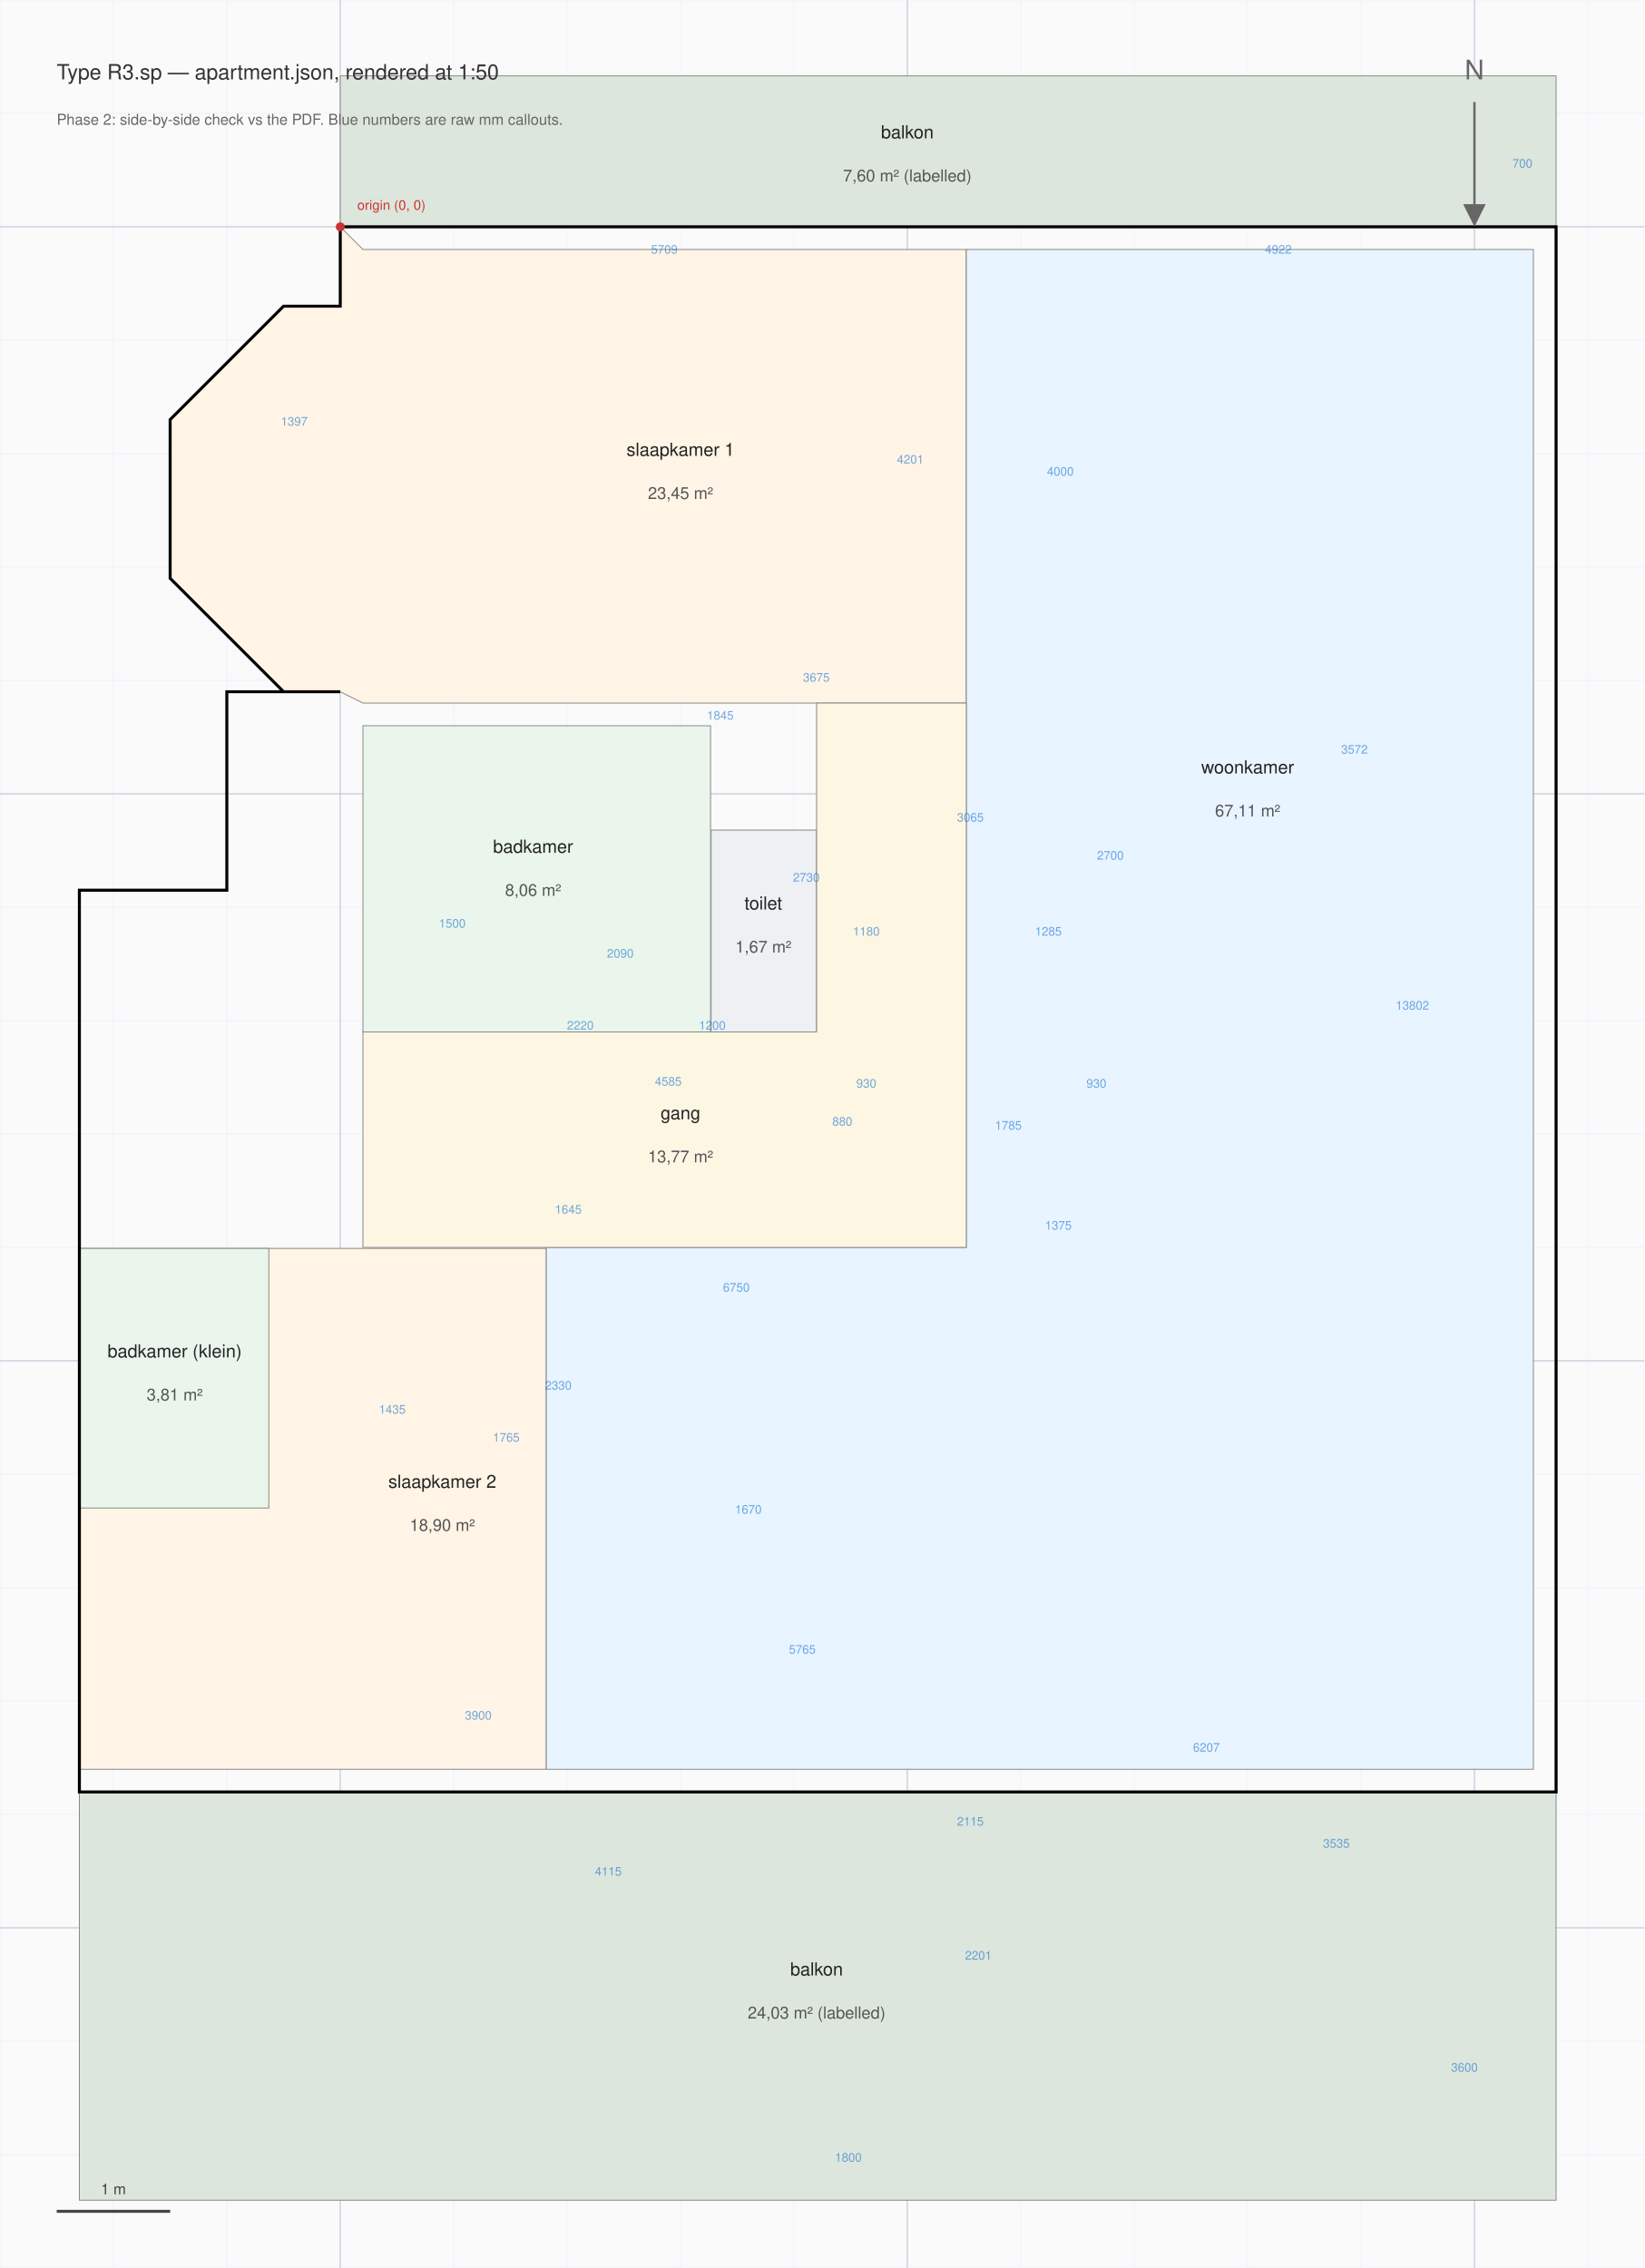
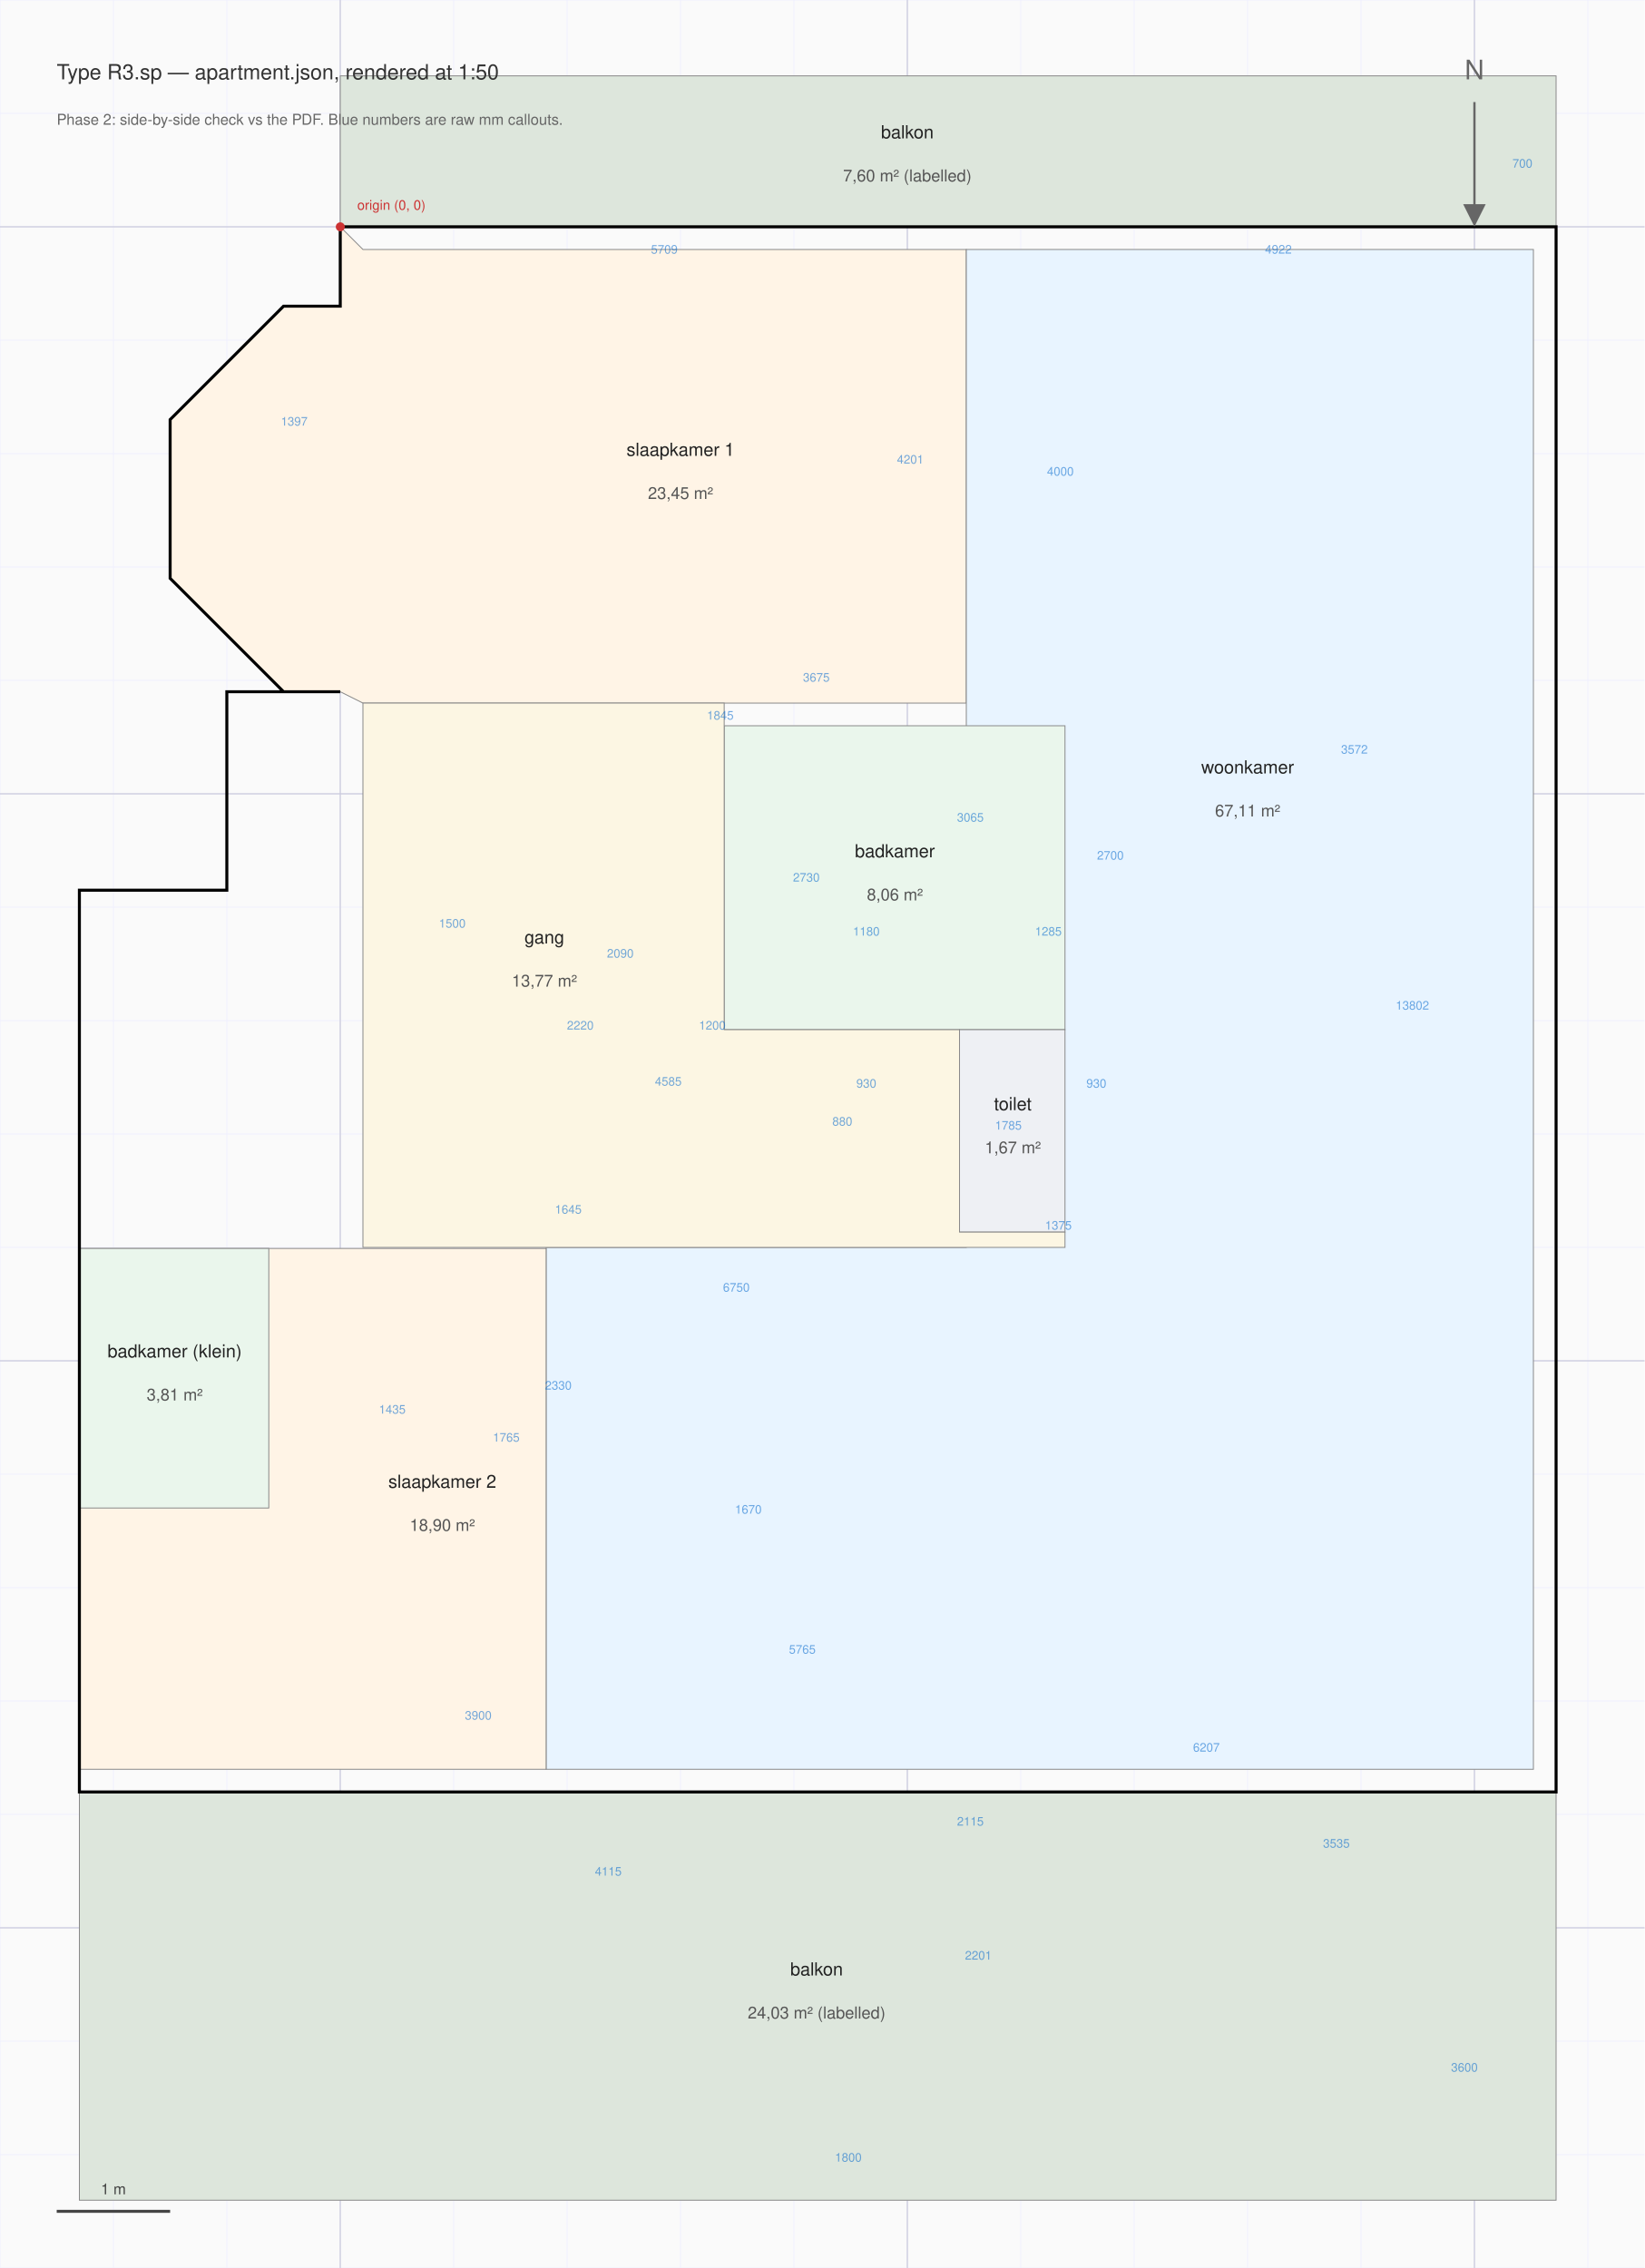
<svg xmlns="http://www.w3.org/2000/svg" viewBox="0 0 1096.1 1511.8" width="1096.1" height="1511.8">
  <rect width="100%" height="100%" fill="#fafafa" />
  <defs>
    <marker id="arrow" markerWidth="10" markerHeight="10" refX="5" refY="5" orient="auto-start-reverse">
      <path d="M0,0 L10,5 L0,10 Z" fill="#666" />
    </marker>
  </defs>
  <line x1="-75.59" y1="0.00" x2="-75.59" y2="1511.81" stroke="#eef" stroke-width="0.5" />
  <line x1="0.00" y1="0.00" x2="0.00" y2="1511.81" stroke="#eef" stroke-width="0.5" />
  <line x1="75.59" y1="0.00" x2="75.59" y2="1511.81" stroke="#eef" stroke-width="0.5" />
  <line x1="151.18" y1="0.00" x2="151.18" y2="1511.81" stroke="#eef" stroke-width="0.5" />
  <line x1="226.77" y1="0.00" x2="226.77" y2="1511.81" stroke="#eef" stroke-width="0.5" />
  <line x1="302.36" y1="0.00" x2="302.36" y2="1511.81" stroke="#eef" stroke-width="0.5" />
  <line x1="377.95" y1="0.00" x2="377.95" y2="1511.81" stroke="#eef" stroke-width="0.5" />
  <line x1="453.54" y1="0.00" x2="453.54" y2="1511.81" stroke="#eef" stroke-width="0.5" />
  <line x1="529.13" y1="0.00" x2="529.13" y2="1511.81" stroke="#eef" stroke-width="0.5" />
  <line x1="604.72" y1="0.00" x2="604.72" y2="1511.81" stroke="#eef" stroke-width="0.5" />
  <line x1="680.31" y1="0.00" x2="680.31" y2="1511.81" stroke="#eef" stroke-width="0.5" />
  <line x1="755.91" y1="0.00" x2="755.91" y2="1511.81" stroke="#eef" stroke-width="0.5" />
  <line x1="831.50" y1="0.00" x2="831.50" y2="1511.81" stroke="#eef" stroke-width="0.5" />
  <line x1="907.09" y1="0.00" x2="907.09" y2="1511.81" stroke="#eef" stroke-width="0.5" />
  <line x1="982.68" y1="0.00" x2="982.68" y2="1511.81" stroke="#eef" stroke-width="0.5" />
  <line x1="1058.27" y1="0.00" x2="1058.27" y2="1511.81" stroke="#eef" stroke-width="0.5" />
  <line x1="1133.86" y1="0.00" x2="1133.86" y2="1511.81" stroke="#eef" stroke-width="0.5" />
  <line x1="0.00" y1="-75.59" x2="1096.06" y2="-75.59" stroke="#eef" stroke-width="0.5" />
  <line x1="0.00" y1="0.00" x2="1096.06" y2="0.00" stroke="#eef" stroke-width="0.5" />
  <line x1="0.00" y1="75.59" x2="1096.06" y2="75.59" stroke="#eef" stroke-width="0.5" />
  <line x1="0.00" y1="151.18" x2="1096.06" y2="151.18" stroke="#eef" stroke-width="0.5" />
  <line x1="0.00" y1="226.77" x2="1096.06" y2="226.77" stroke="#eef" stroke-width="0.5" />
  <line x1="0.00" y1="302.36" x2="1096.06" y2="302.36" stroke="#eef" stroke-width="0.5" />
  <line x1="0.00" y1="377.95" x2="1096.06" y2="377.95" stroke="#eef" stroke-width="0.5" />
  <line x1="0.00" y1="453.54" x2="1096.06" y2="453.54" stroke="#eef" stroke-width="0.5" />
  <line x1="0.00" y1="529.13" x2="1096.06" y2="529.13" stroke="#eef" stroke-width="0.5" />
  <line x1="0.00" y1="604.72" x2="1096.06" y2="604.72" stroke="#eef" stroke-width="0.5" />
  <line x1="0.00" y1="680.31" x2="1096.06" y2="680.31" stroke="#eef" stroke-width="0.5" />
  <line x1="0.00" y1="755.91" x2="1096.06" y2="755.91" stroke="#eef" stroke-width="0.5" />
  <line x1="0.00" y1="831.50" x2="1096.06" y2="831.50" stroke="#eef" stroke-width="0.5" />
  <line x1="0.00" y1="907.09" x2="1096.06" y2="907.09" stroke="#eef" stroke-width="0.5" />
  <line x1="0.00" y1="982.68" x2="1096.06" y2="982.68" stroke="#eef" stroke-width="0.5" />
  <line x1="0.00" y1="1058.27" x2="1096.06" y2="1058.27" stroke="#eef" stroke-width="0.5" />
  <line x1="0.00" y1="1133.86" x2="1096.06" y2="1133.86" stroke="#eef" stroke-width="0.5" />
  <line x1="0.00" y1="1209.45" x2="1096.06" y2="1209.45" stroke="#eef" stroke-width="0.5" />
  <line x1="0.00" y1="1285.04" x2="1096.06" y2="1285.04" stroke="#eef" stroke-width="0.5" />
  <line x1="0.00" y1="1360.63" x2="1096.06" y2="1360.63" stroke="#eef" stroke-width="0.5" />
  <line x1="0.00" y1="1436.22" x2="1096.06" y2="1436.22" stroke="#eef" stroke-width="0.5" />
  <line x1="0.00" y1="1511.81" x2="1096.06" y2="1511.81" stroke="#eef" stroke-width="0.5" />
  <line x1="0.00" y1="1587.40" x2="1096.06" y2="1587.40" stroke="#eef" stroke-width="0.5" />
  <line x1="226.77" y1="0.00" x2="226.77" y2="1511.81" stroke="#ccd" stroke-width="0.8" />
  <line x1="0.00" y1="151.18" x2="1096.06" y2="151.18" stroke="#ccd" stroke-width="0.8" />
  <line x1="604.72" y1="0.00" x2="604.72" y2="1511.81" stroke="#ccd" stroke-width="0.8" />
  <line x1="0.00" y1="529.13" x2="1096.06" y2="529.13" stroke="#ccd" stroke-width="0.8" />
  <line x1="982.68" y1="0.00" x2="982.68" y2="1511.81" stroke="#ccd" stroke-width="0.8" />
  <line x1="0.00" y1="907.09" x2="1096.06" y2="907.09" stroke="#ccd" stroke-width="0.8" />
  <line x1="0.00" y1="1285.04" x2="1096.06" y2="1285.04" stroke="#ccd" stroke-width="0.8" />
  <polygon points="241.89,166.30 644.03,166.30 644.03,468.66 241.89,468.66 226.77,461.10 188.98,461.10 113.39,385.51 113.39,279.69 188.98,204.09 226.77,204.09 226.77,151.18" fill="#fff4e6" stroke="#888" stroke-width="0.6" />
  <text x="453.54" y="303.87" font-family="Helvetica, Arial, sans-serif" font-size="12" text-anchor="middle" fill="#222">slaapkamer 1</text>
  <text x="453.54" y="332.60" font-family="Helvetica, Arial, sans-serif" font-size="11" text-anchor="middle" fill="#555">23,45 m²</text>
  <polygon points="644.03,166.30 1021.98,166.30 1021.98,1179.36 363.97,1179.36 363.97,831.50 644.03,831.50 644.03,468.66" fill="#e8f4ff" stroke="#888" stroke-width="0.6" />
  <text x="831.50" y="515.53" font-family="Helvetica, Arial, sans-serif" font-size="12" text-anchor="middle" fill="#222">woonkamer</text>
  <text x="831.50" y="544.25" font-family="Helvetica, Arial, sans-serif" font-size="11" text-anchor="middle" fill="#555">67,11 m²</text>
-   <polygon points="241.89,483.78 473.57,483.78 473.57,687.87 241.89,687.87" fill="#eaf6ec" stroke="#888" stroke-width="0.6" />
-   <text x="355.28" y="568.44" font-family="Helvetica, Arial, sans-serif" font-size="12" text-anchor="middle" fill="#222">badkamer</text>
-   <text x="355.28" y="597.17" font-family="Helvetica, Arial, sans-serif" font-size="11" text-anchor="middle" fill="#555">8,06 m²</text>
-   <polygon points="473.95,553.32 544.25,553.32 544.25,687.87 473.95,687.87" fill="#eef0f4" stroke="#888" stroke-width="0.6" />
-   <text x="508.72" y="606.24" font-family="Helvetica, Arial, sans-serif" font-size="12" text-anchor="middle" fill="#222">toilet</text>
-   <text x="508.72" y="634.96" font-family="Helvetica, Arial, sans-serif" font-size="11" text-anchor="middle" fill="#555">1,67 m²</text>
-   <polygon points="544.25,468.66 644.03,468.66 644.03,831.50 241.89,831.50 241.89,687.87 544.25,687.87" fill="#fcf6e3" stroke="#888" stroke-width="0.6" />
-   <text x="453.54" y="746.08" font-family="Helvetica, Arial, sans-serif" font-size="12" text-anchor="middle" fill="#222">gang</text>
-   <text x="453.54" y="774.80" font-family="Helvetica, Arial, sans-serif" font-size="11" text-anchor="middle" fill="#555">13,77 m²</text>
+   <polygon points="482.65,483.78 709.80,483.78 709.80,686.36 482.65,686.36" fill="#eaf6ec" stroke="#888" stroke-width="0.6" />
+   <text x="596.41" y="571.46" font-family="Helvetica, Arial, sans-serif" font-size="12" text-anchor="middle" fill="#222">badkamer</text>
+   <text x="596.41" y="600.19" font-family="Helvetica, Arial, sans-serif" font-size="11" text-anchor="middle" fill="#555">8,06 m²</text>
+   <polygon points="639.50,686.36 709.80,686.36 709.80,821.29 639.50,821.29" fill="#eef0f4" stroke="#888" stroke-width="0.6" />
+   <text x="675.02" y="740.03" font-family="Helvetica, Arial, sans-serif" font-size="12" text-anchor="middle" fill="#222">toilet</text>
+   <text x="675.02" y="768.76" font-family="Helvetica, Arial, sans-serif" font-size="11" text-anchor="middle" fill="#555">1,67 m²</text>
+   <polygon points="241.89,468.66 482.65,468.66 482.65,686.36 639.50,686.36 639.50,821.29 709.80,821.29 709.80,831.50 241.89,831.50" fill="#fcf6e3" stroke="#888" stroke-width="0.6" />
+   <text x="362.83" y="628.91" font-family="Helvetica, Arial, sans-serif" font-size="12" text-anchor="middle" fill="#222">gang</text>
+   <text x="362.83" y="657.64" font-family="Helvetica, Arial, sans-serif" font-size="11" text-anchor="middle" fill="#555">13,77 m²</text>
  <polygon points="52.91,832.18 363.97,832.18 363.97,1179.36 52.91,1179.36" fill="#fff4e6" stroke="#888" stroke-width="0.6" />
  <text x="294.80" y="991.75" font-family="Helvetica, Arial, sans-serif" font-size="12" text-anchor="middle" fill="#222">slaapkamer 2</text>
  <text x="294.80" y="1020.47" font-family="Helvetica, Arial, sans-serif" font-size="11" text-anchor="middle" fill="#555">18,90 m²</text>
  <polygon points="52.91,832.18 179.15,832.18 179.15,1005.20 52.91,1005.20" fill="#eaf6ec" stroke="#888" stroke-width="0.6" />
  <text x="116.41" y="904.82" font-family="Helvetica, Arial, sans-serif" font-size="12" text-anchor="middle" fill="#222">badkamer (klein)</text>
  <text x="116.41" y="933.54" font-family="Helvetica, Arial, sans-serif" font-size="11" text-anchor="middle" fill="#555">3,81 m²</text>
  <polygon points="226.77,50.57 1037.10,50.57 1037.10,151.18 226.77,151.18" fill="#dde6dc" stroke="#888" stroke-width="0.6" />
  <text x="604.72" y="92.22" font-family="Helvetica, Arial, sans-serif" font-size="12" text-anchor="middle" fill="#222">balkon</text>
  <text x="604.72" y="120.94" font-family="Helvetica, Arial, sans-serif" font-size="11" text-anchor="middle" fill="#555">7,60 m² (labelled)</text>
  <polygon points="52.91,1194.48 1037.10,1194.48 1037.10,1466.61 52.91,1466.61" fill="#dde6dc" stroke="#888" stroke-width="0.6" />
  <text x="544.25" y="1316.79" font-family="Helvetica, Arial, sans-serif" font-size="12" text-anchor="middle" fill="#222">balkon</text>
  <text x="544.25" y="1345.51" font-family="Helvetica, Arial, sans-serif" font-size="11" text-anchor="middle" fill="#555">24,03 m² (labelled)</text>
  <polyline points="226.77,151.18 1037.10,151.18 1037.10,1194.48 52.91,1194.48 52.91,593.39 151.18,593.39 151.18,461.10 226.77,461.10 188.98,461.10 113.39,385.51 113.39,279.69 188.98,204.09 226.77,204.09 226.77,151.18 226.77,151.18" fill="none" stroke="#000" stroke-width="2.0" />
  <circle cx="226.8" cy="151.2" r="3" fill="#c33" />
  <text x="238.11" y="139.84" font-family="Helvetica, Arial, sans-serif" font-size="9" text-anchor="start" fill="#c33">origin (0, 0)</text>
  <text x="982.68" y="52.91" font-family="Helvetica, Arial, sans-serif" font-size="18" text-anchor="middle" fill="#666">N</text>
  <line x1="982.68" y1="68.03" x2="982.68" y2="143.62" stroke="#666" stroke-width="1.5" marker-end="url(#arrow)" />
  <line x1="37.80" y1="1474.02" x2="113.39" y2="1474.02" stroke="#444" stroke-width="2" />
  <text x="75.59" y="1462.68" font-family="Helvetica, Arial, sans-serif" font-size="10" text-anchor="middle" fill="#444">1 m</text>
  <g opacity="0.55">
    <text x="442.74" y="169.05" font-family="Helvetica, Arial, sans-serif" font-size="8" text-anchor="middle" fill="#06c">5709</text>
    <text x="852.03" y="169.05" font-family="Helvetica, Arial, sans-serif" font-size="8" text-anchor="middle" fill="#06c">4922</text>
    <text x="1014.67" y="111.72" font-family="Helvetica, Arial, sans-serif" font-size="8" text-anchor="middle" fill="#06c">700</text>
    <text x="606.72" y="309.03" font-family="Helvetica, Arial, sans-serif" font-size="8" text-anchor="middle" fill="#06c">4201</text>
    <text x="706.71" y="317.03" font-family="Helvetica, Arial, sans-serif" font-size="8" text-anchor="middle" fill="#06c">4000</text>
    <text x="544.07" y="454.34" font-family="Helvetica, Arial, sans-serif" font-size="8" text-anchor="middle" fill="#06c">3675</text>
    <text x="480.07" y="479.67" font-family="Helvetica, Arial, sans-serif" font-size="8" text-anchor="middle" fill="#06c">1845</text>
    <text x="902.69" y="502.34" font-family="Helvetica, Arial, sans-serif" font-size="8" text-anchor="middle" fill="#06c">3572</text>
    <text x="646.72" y="547.66" font-family="Helvetica, Arial, sans-serif" font-size="8" text-anchor="middle" fill="#06c">3065</text>
    <text x="537.40" y="587.66" font-family="Helvetica, Arial, sans-serif" font-size="8" text-anchor="middle" fill="#06c">2730</text>
    <text x="740.04" y="573.00" font-family="Helvetica, Arial, sans-serif" font-size="8" text-anchor="middle" fill="#06c">2700</text>
    <text x="301.43" y="618.32" font-family="Helvetica, Arial, sans-serif" font-size="8" text-anchor="middle" fill="#06c">1500</text>
    <text x="413.41" y="638.32" font-family="Helvetica, Arial, sans-serif" font-size="8" text-anchor="middle" fill="#06c">2090</text>
    <text x="577.39" y="623.66" font-family="Helvetica, Arial, sans-serif" font-size="8" text-anchor="middle" fill="#06c">1180</text>
    <text x="698.71" y="623.66" font-family="Helvetica, Arial, sans-serif" font-size="8" text-anchor="middle" fill="#06c">1285</text>
    <text x="941.35" y="672.98" font-family="Helvetica, Arial, sans-serif" font-size="8" text-anchor="middle" fill="#06c">13802</text>
    <text x="474.74" y="686.31" font-family="Helvetica, Arial, sans-serif" font-size="8" text-anchor="middle" fill="#06c">1200</text>
    <text x="386.75" y="686.31" font-family="Helvetica, Arial, sans-serif" font-size="8" text-anchor="middle" fill="#06c">2220</text>
    <text x="445.41" y="723.64" font-family="Helvetica, Arial, sans-serif" font-size="8" text-anchor="middle" fill="#06c">4585</text>
    <text x="577.39" y="724.98" font-family="Helvetica, Arial, sans-serif" font-size="8" text-anchor="middle" fill="#06c">930</text>
    <text x="730.71" y="724.98" font-family="Helvetica, Arial, sans-serif" font-size="8" text-anchor="middle" fill="#06c">930</text>
    <text x="561.40" y="750.31" font-family="Helvetica, Arial, sans-serif" font-size="8" text-anchor="middle" fill="#06c">880</text>
    <text x="672.05" y="752.97" font-family="Helvetica, Arial, sans-serif" font-size="8" text-anchor="middle" fill="#06c">1785</text>
    <text x="378.75" y="808.97" font-family="Helvetica, Arial, sans-serif" font-size="8" text-anchor="middle" fill="#06c">1645</text>
    <text x="705.38" y="819.63" font-family="Helvetica, Arial, sans-serif" font-size="8" text-anchor="middle" fill="#06c">1375</text>
    <text x="490.74" y="860.96" font-family="Helvetica, Arial, sans-serif" font-size="8" text-anchor="middle" fill="#06c">6750</text>
    <text x="372.09" y="926.28" font-family="Helvetica, Arial, sans-serif" font-size="8" text-anchor="middle" fill="#06c">2330</text>
    <text x="261.43" y="942.28" font-family="Helvetica, Arial, sans-serif" font-size="8" text-anchor="middle" fill="#06c">1435</text>
    <text x="337.42" y="960.95" font-family="Helvetica, Arial, sans-serif" font-size="8" text-anchor="middle" fill="#06c">1765</text>
    <text x="498.74" y="1008.94" font-family="Helvetica, Arial, sans-serif" font-size="8" text-anchor="middle" fill="#06c">1670</text>
    <text x="534.73" y="1102.26" font-family="Helvetica, Arial, sans-serif" font-size="8" text-anchor="middle" fill="#06c">5765</text>
    <text x="318.76" y="1146.26" font-family="Helvetica, Arial, sans-serif" font-size="8" text-anchor="middle" fill="#06c">3900</text>
    <text x="804.03" y="1167.59" font-family="Helvetica, Arial, sans-serif" font-size="8" text-anchor="middle" fill="#06c">6207</text>
    <text x="646.72" y="1216.91" font-family="Helvetica, Arial, sans-serif" font-size="8" text-anchor="middle" fill="#06c">2115</text>
    <text x="890.69" y="1231.58" font-family="Helvetica, Arial, sans-serif" font-size="8" text-anchor="middle" fill="#06c">3535</text>
    <text x="405.42" y="1250.24" font-family="Helvetica, Arial, sans-serif" font-size="8" text-anchor="middle" fill="#06c">4115</text>
    <text x="652.05" y="1306.24" font-family="Helvetica, Arial, sans-serif" font-size="8" text-anchor="middle" fill="#06c">2201</text>
    <text x="976.01" y="1380.89" font-family="Helvetica, Arial, sans-serif" font-size="8" text-anchor="middle" fill="#06c">3600</text>
    <text x="565.40" y="1440.89" font-family="Helvetica, Arial, sans-serif" font-size="8" text-anchor="middle" fill="#06c">1800</text>
    <text x="196.11" y="283.70" font-family="Helvetica, Arial, sans-serif" font-size="8" text-anchor="middle" fill="#06c">1397</text>
  </g>
  <text x="37.80" y="52.91" font-family="Helvetica, Arial, sans-serif" font-size="14" text-anchor="start" fill="#333">Type R3.sp — apartment.json, rendered at 1:50</text>
  <text x="37.80" y="83.15" font-family="Helvetica, Arial, sans-serif" font-size="10" text-anchor="start" fill="#666">Phase 2: side-by-side check vs the PDF. Blue numbers are raw mm callouts.</text>
</svg>
